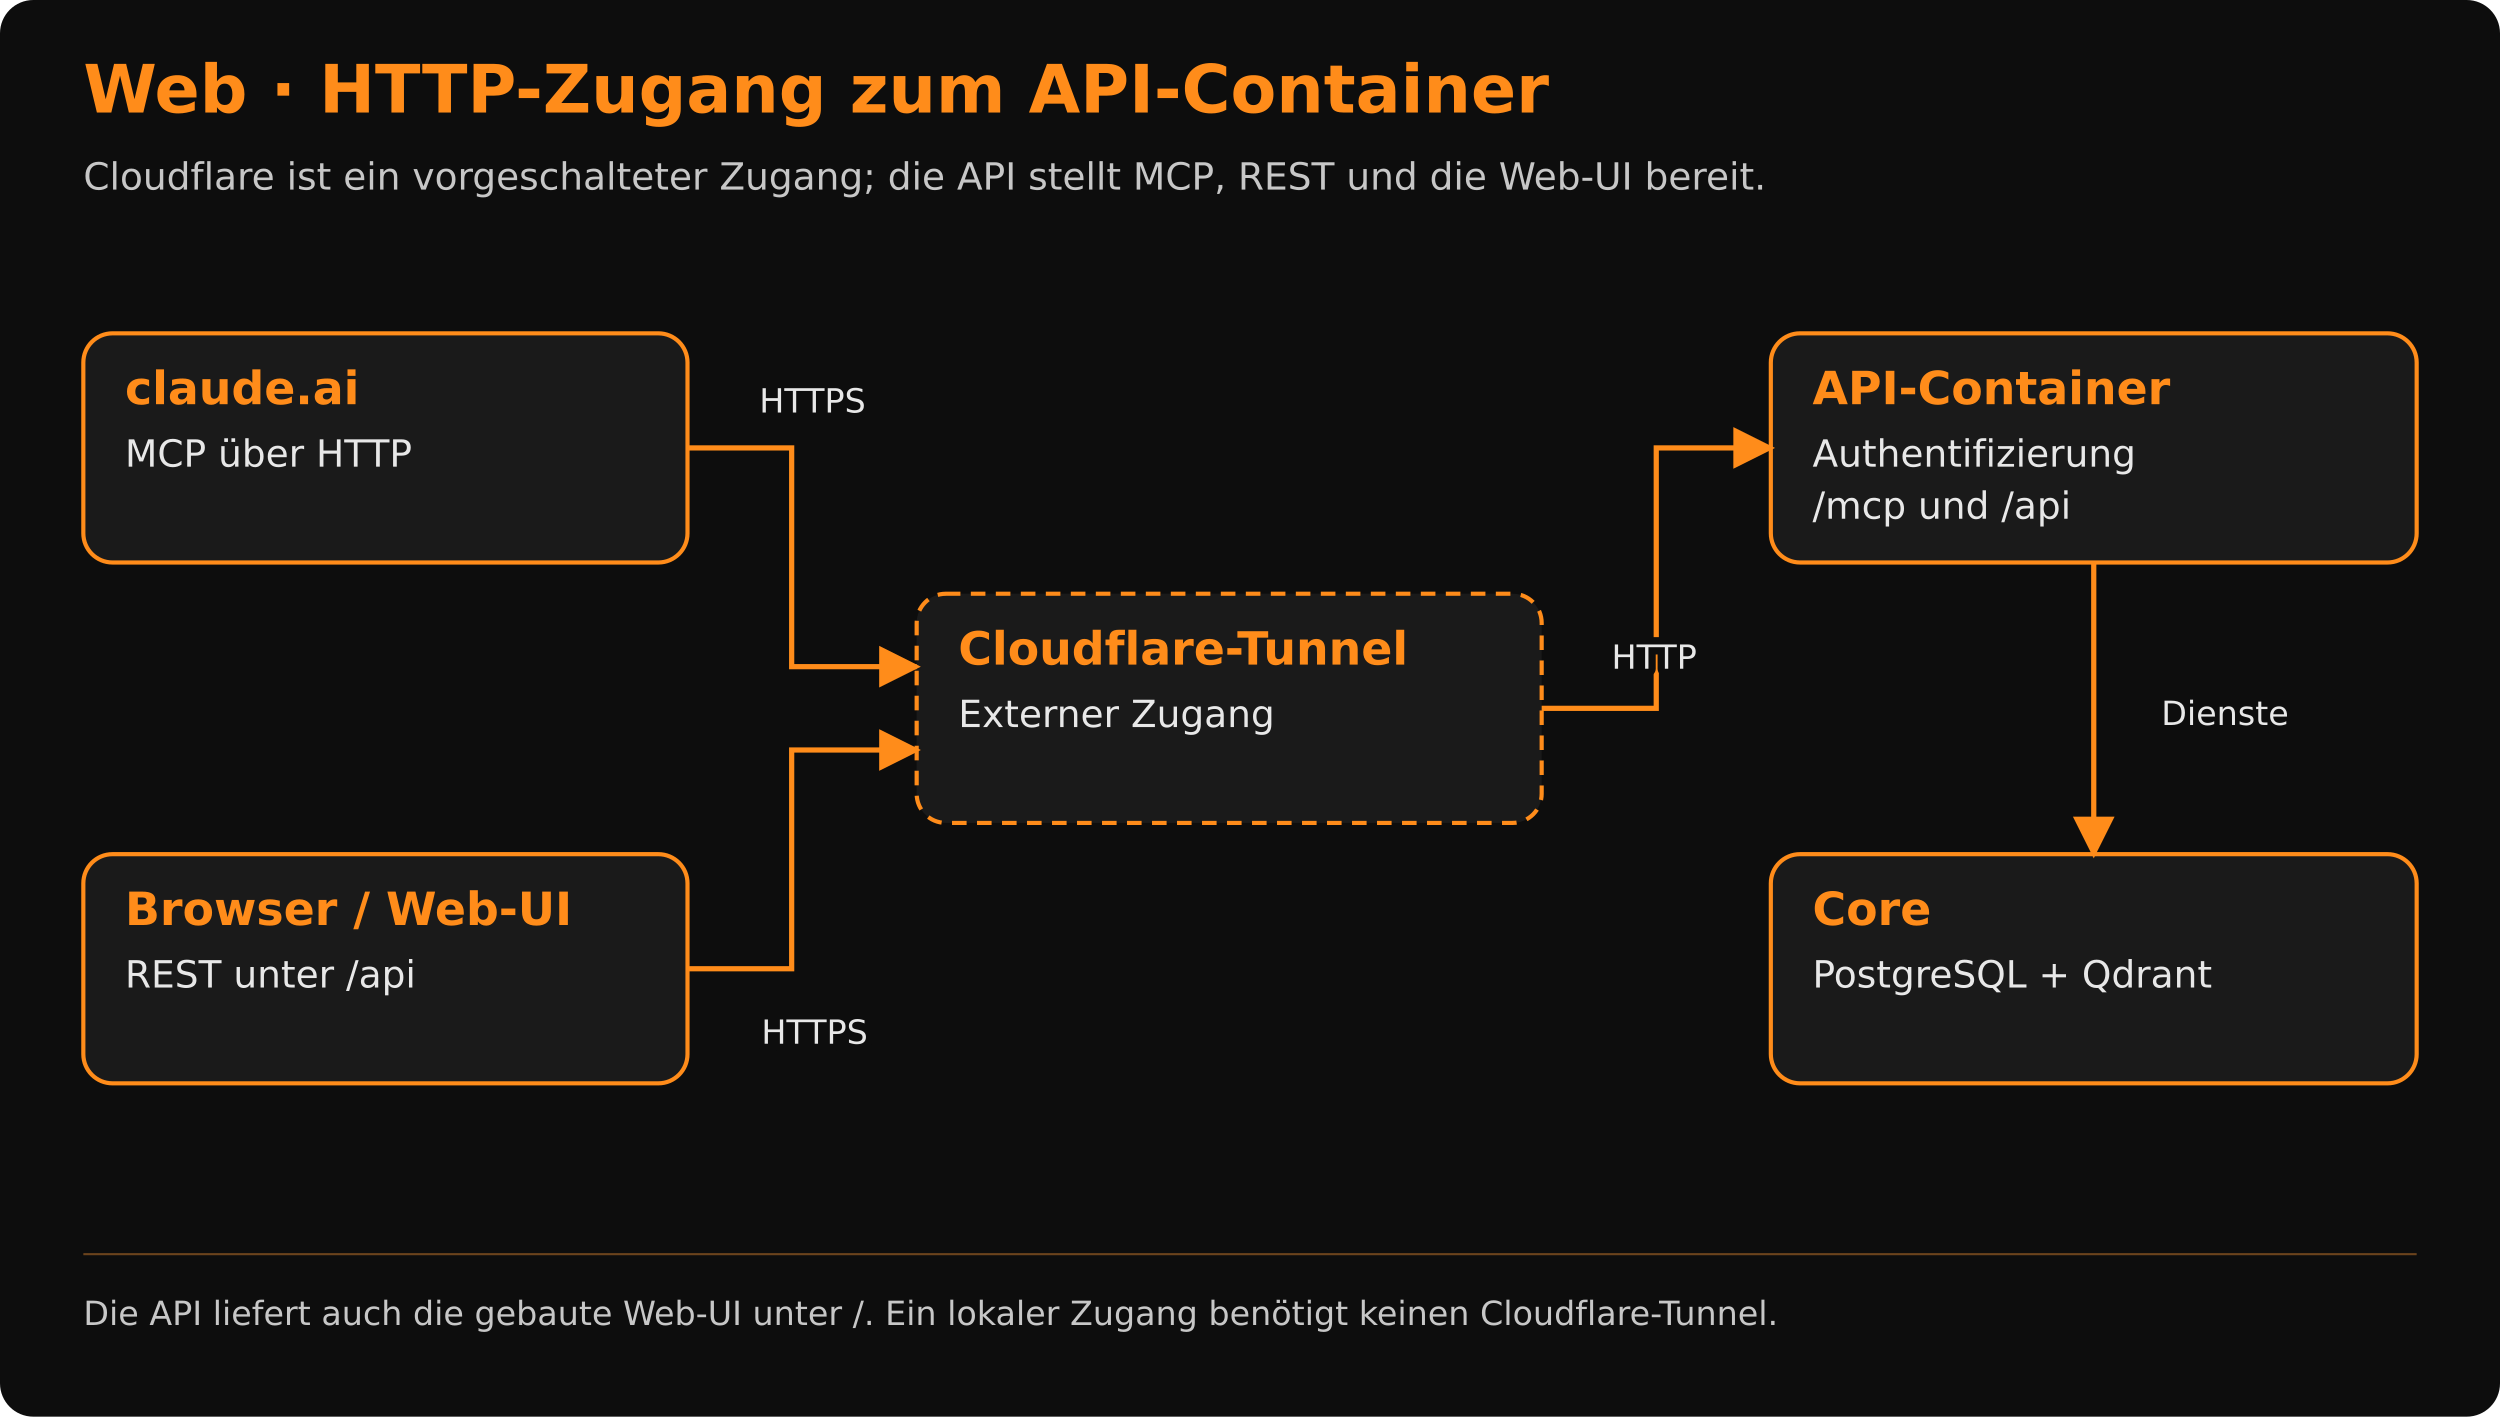
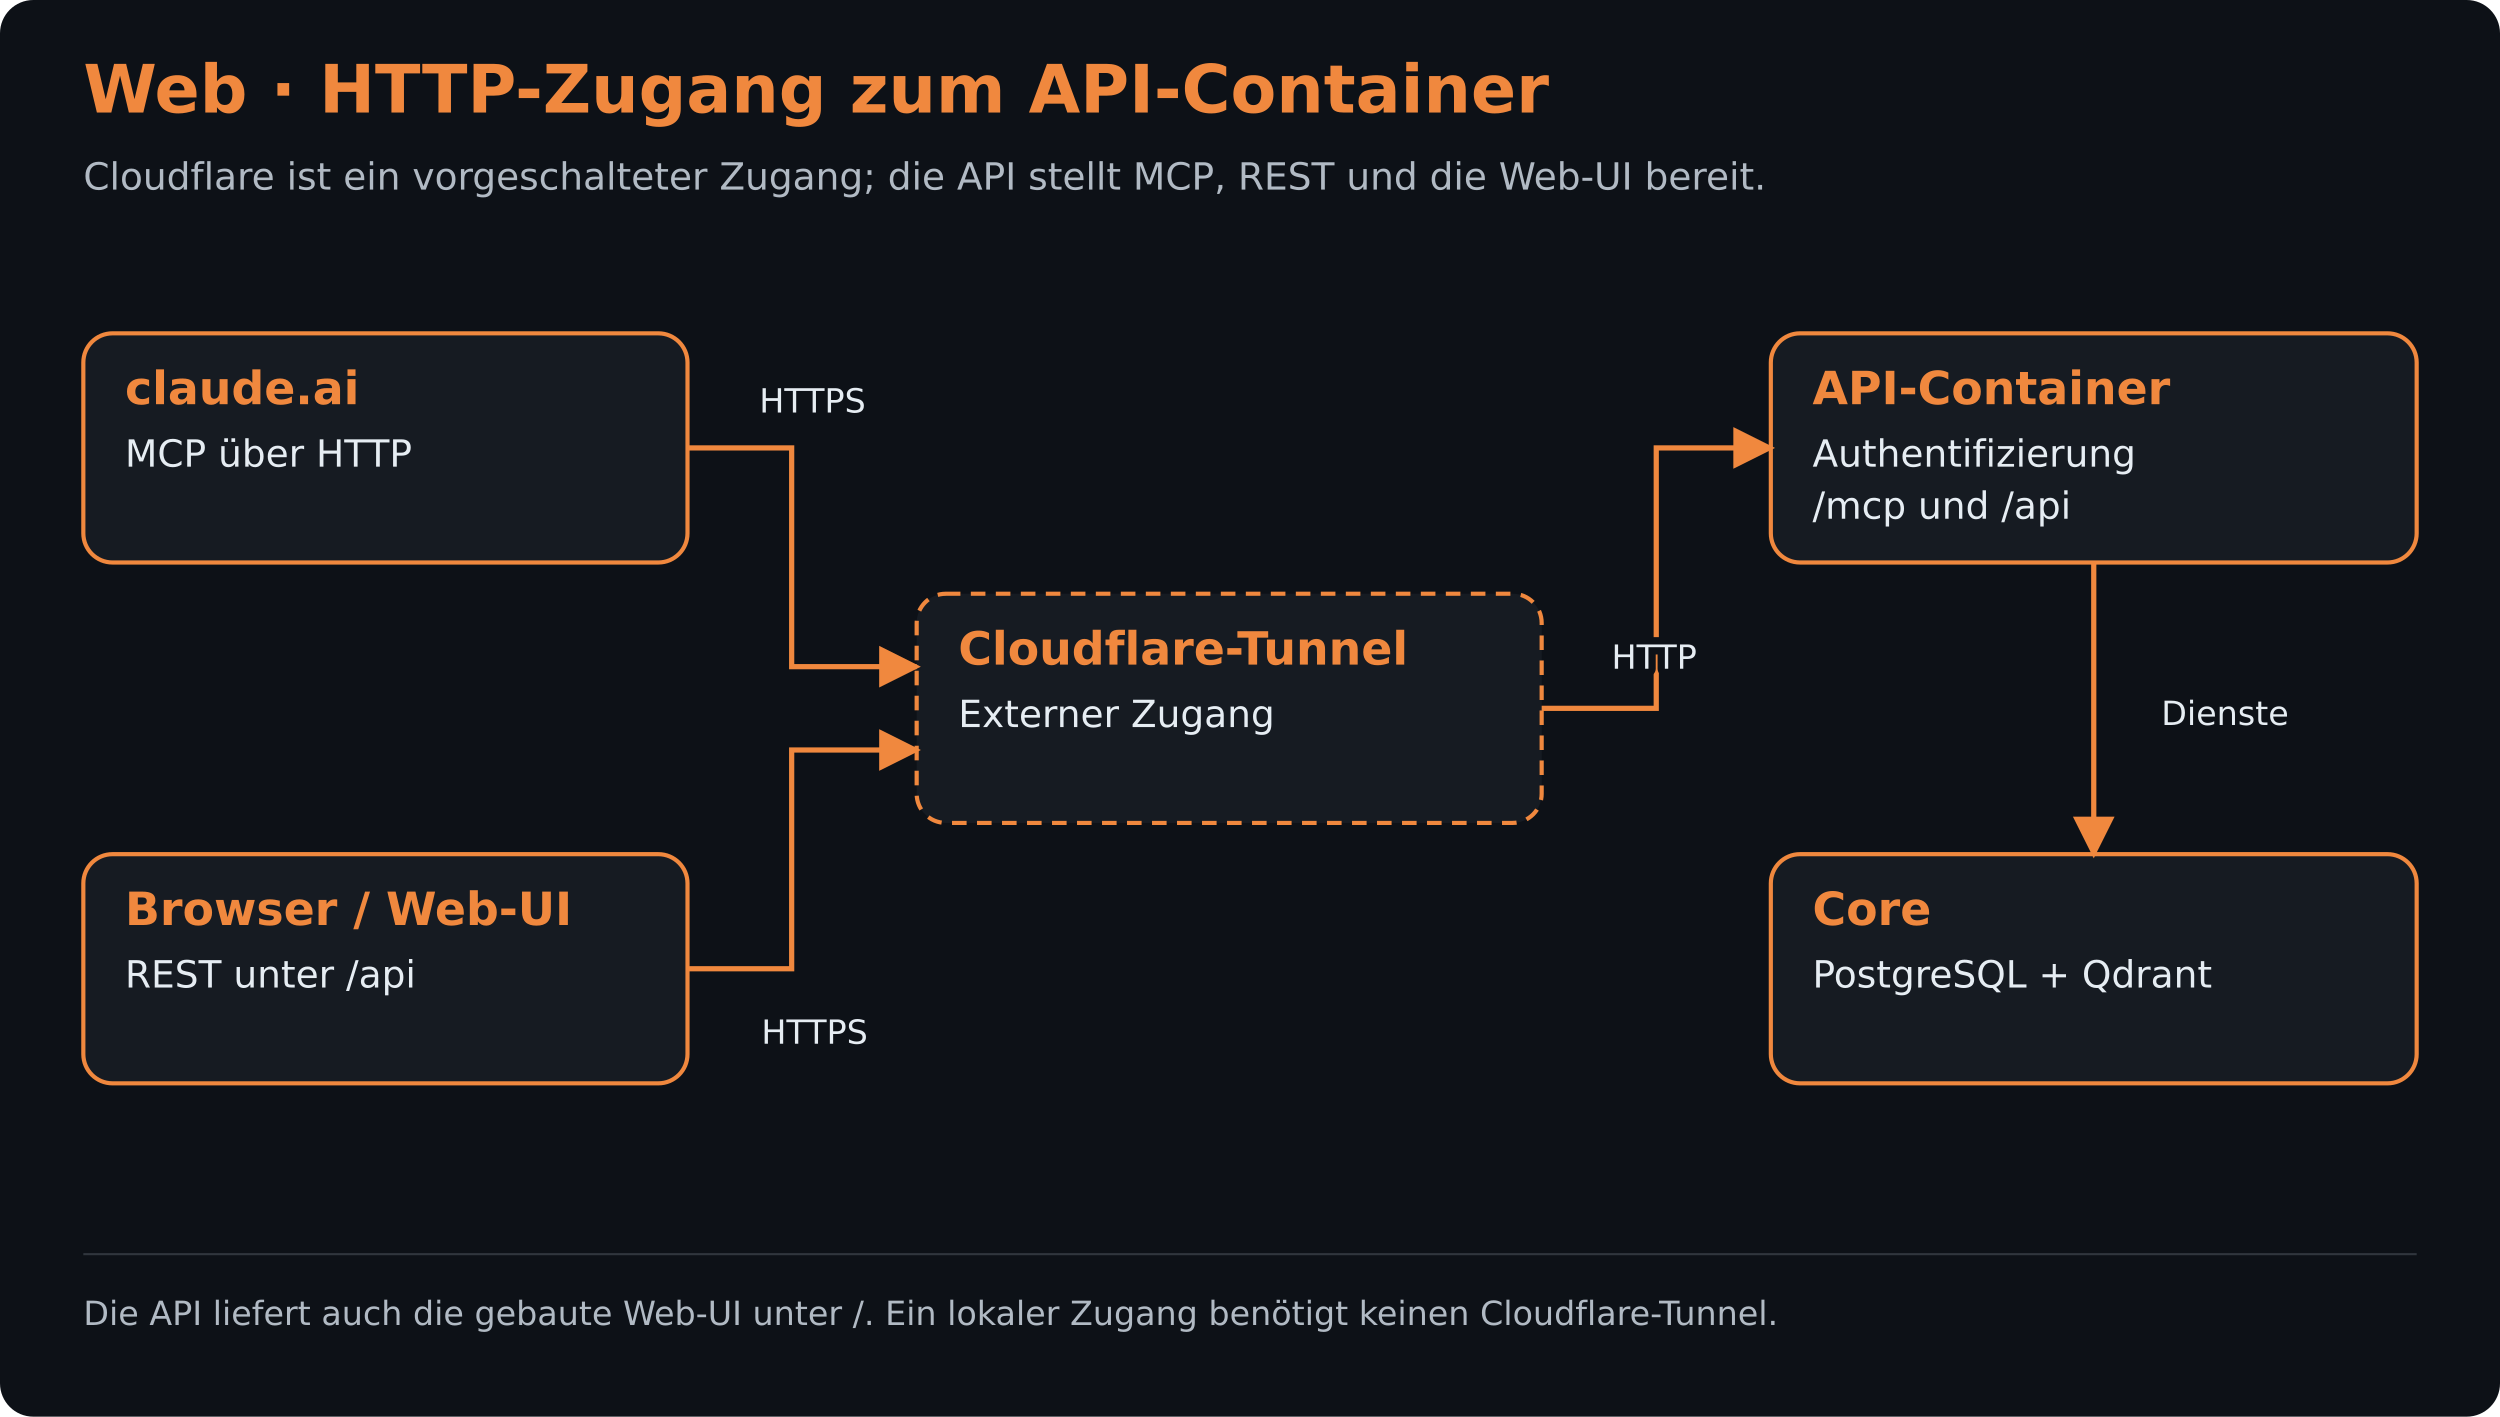
<svg xmlns="http://www.w3.org/2000/svg" width="1200" height="680" viewBox="0 0 1200 680" role="img" aria-labelledby="title desc">
  <defs>
    <marker id="arrow" viewBox="0 0 10 10" refX="9" refY="5" markerWidth="8" markerHeight="8" orient="auto-start-reverse">
-       <path d="M 0 0 L 10 5 L 0 10 Z" fill="#ff8c1a" />
+       <path d="M 0 0 L 10 5 L 0 10 Z" fill="#f0883e" />
    </marker>
  </defs>
-   <rect width="1200" height="680" rx="16" fill="#0d0d0d" />
-   <g font-family="DejaVu Sans, sans-serif" fill="#e8e8e8">
-     <text x="40" y="54" font-size="32" font-weight="700" fill="#ff8c1a">Web · HTTP-Zugang zum API-Container</text>
-     <text x="40" y="91" font-size="18" fill="#c7c7c7">Cloudflare ist ein vorgeschalteter Zugang; die API stellt MCP, REST und die Web-UI bereit.</text>
+   <rect width="1200" height="680" rx="16" fill="#0d1117" />
+   <g font-family="DejaVu Sans, sans-serif" fill="#e6edf3">
+     <text x="40" y="54" font-size="32" font-weight="700" fill="#f0883e">Web · HTTP-Zugang zum API-Container</text>
+     <text x="40" y="91" font-size="18" fill="#b1bac4">Cloudflare ist ein vorgeschalteter Zugang; die API stellt MCP, REST und die Web-UI bereit.</text>
    <g>
-       <rect x="40" y="160" width="290" height="110" rx="14" fill="#1a1a1a" stroke="#ff8c1a" stroke-width="2" />
-       <text x="60" y="194" font-size="22" font-weight="700" fill="#ff8c1a">claude.ai</text>
+       <rect x="40" y="160" width="290" height="110" rx="14" fill="#161b22" stroke="#f0883e" stroke-width="2" />
+       <text x="60" y="194" font-size="22" font-weight="700" fill="#f0883e">claude.ai</text>
      <text x="60" y="224" font-size="18">MCP über HTTP</text>
    </g>
    <g>
-       <rect x="40" y="410" width="290" height="110" rx="14" fill="#1a1a1a" stroke="#ff8c1a" stroke-width="2" />
-       <text x="60" y="444" font-size="22" font-weight="700" fill="#ff8c1a">Browser / Web-UI</text>
+       <rect x="40" y="410" width="290" height="110" rx="14" fill="#161b22" stroke="#f0883e" stroke-width="2" />
+       <text x="60" y="444" font-size="22" font-weight="700" fill="#f0883e">Browser / Web-UI</text>
      <text x="60" y="474" font-size="18">REST unter /api</text>
    </g>
    <g>
-       <rect x="440" y="285" width="300" height="110" rx="14" fill="#1a1a1a" stroke="#ff8c1a" stroke-width="2" stroke-dasharray="7 5" />
-       <text x="460" y="319" font-size="22" font-weight="700" fill="#ff8c1a">Cloudflare-Tunnel</text>
+       <rect x="440" y="285" width="300" height="110" rx="14" fill="#161b22" stroke="#f0883e" stroke-width="2" stroke-dasharray="7 5" />
+       <text x="460" y="319" font-size="22" font-weight="700" fill="#f0883e">Cloudflare-Tunnel</text>
      <text x="460" y="349" font-size="18">Externer Zugang</text>
    </g>
    <g>
-       <rect x="850" y="160" width="310" height="110" rx="14" fill="#1a1a1a" stroke="#ff8c1a" stroke-width="2" />
-       <text x="870" y="194" font-size="22" font-weight="700" fill="#ff8c1a">API-Container</text>
+       <rect x="850" y="160" width="310" height="110" rx="14" fill="#161b22" stroke="#f0883e" stroke-width="2" />
+       <text x="870" y="194" font-size="22" font-weight="700" fill="#f0883e">API-Container</text>
      <text x="870" y="224" font-size="18">Authentifizierung</text>
      <text x="870" y="249" font-size="18">/mcp und /api</text>
    </g>
    <g>
-       <rect x="850" y="410" width="310" height="110" rx="14" fill="#1a1a1a" stroke="#ff8c1a" stroke-width="2" />
-       <text x="870" y="444" font-size="22" font-weight="700" fill="#ff8c1a">Core</text>
+       <rect x="850" y="410" width="310" height="110" rx="14" fill="#161b22" stroke="#f0883e" stroke-width="2" />
+       <text x="870" y="444" font-size="22" font-weight="700" fill="#f0883e">Core</text>
      <text x="870" y="474" font-size="18">PostgreSQL + Qdrant</text>
    </g>
-     <path d="M330 215H380V320H440" fill="none" stroke="#ff8c1a" stroke-width="2.5" marker-end="url(#arrow)" />
-     <text x="390" y="198" font-size="16" fill="#e8e8e8" text-anchor="middle" paint-order="stroke" stroke="#0d0d0d" stroke-width="7" stroke-linejoin="round">HTTPS</text>
-     <path d="M330 465H380V360H440" fill="none" stroke="#ff8c1a" stroke-width="2.5" marker-end="url(#arrow)" />
-     <text x="391" y="501" font-size="16" fill="#e8e8e8" text-anchor="middle" paint-order="stroke" stroke="#0d0d0d" stroke-width="7" stroke-linejoin="round">HTTPS</text>
-     <path d="M740 340H795V215H850" fill="none" stroke="#ff8c1a" stroke-width="2.5" marker-end="url(#arrow)" />
-     <text x="794" y="321" font-size="16" fill="#e8e8e8" text-anchor="middle" paint-order="stroke" stroke="#0d0d0d" stroke-width="7" stroke-linejoin="round">HTTP</text>
-     <path d="M1005 270V410" fill="none" stroke="#ff8c1a" stroke-width="2.5" marker-end="url(#arrow)" />
-     <text x="1068" y="348" font-size="16" fill="#e8e8e8" text-anchor="middle" paint-order="stroke" stroke="#0d0d0d" stroke-width="7" stroke-linejoin="round">Dienste</text>
-     <path d="M40 602H1160" stroke="#6b431c" />
-     <text x="40" y="636" font-size="16" fill="#c7c7c7">Die API liefert auch die gebaute Web-UI unter /. Ein lokaler Zugang benötigt keinen Cloudflare-Tunnel.</text>
+     <path d="M330 215H380V320H440" fill="none" stroke="#f0883e" stroke-width="2.5" marker-end="url(#arrow)" />
+     <text x="390" y="198" font-size="16" fill="#e6edf3" text-anchor="middle" paint-order="stroke" stroke="#0d1117" stroke-width="7" stroke-linejoin="round">HTTPS</text>
+     <path d="M330 465H380V360H440" fill="none" stroke="#f0883e" stroke-width="2.5" marker-end="url(#arrow)" />
+     <text x="391" y="501" font-size="16" fill="#e6edf3" text-anchor="middle" paint-order="stroke" stroke="#0d1117" stroke-width="7" stroke-linejoin="round">HTTPS</text>
+     <path d="M740 340H795V215H850" fill="none" stroke="#f0883e" stroke-width="2.5" marker-end="url(#arrow)" />
+     <text x="794" y="321" font-size="16" fill="#e6edf3" text-anchor="middle" paint-order="stroke" stroke="#0d1117" stroke-width="7" stroke-linejoin="round">HTTP</text>
+     <path d="M1005 270V410" fill="none" stroke="#f0883e" stroke-width="2.5" marker-end="url(#arrow)" />
+     <text x="1068" y="348" font-size="16" fill="#e6edf3" text-anchor="middle" paint-order="stroke" stroke="#0d1117" stroke-width="7" stroke-linejoin="round">Dienste</text>
+     <path d="M40 602H1160" stroke="#30363d" />
+     <text x="40" y="636" font-size="16" fill="#b1bac4">Die API liefert auch die gebaute Web-UI unter /. Ein lokaler Zugang benötigt keinen Cloudflare-Tunnel.</text>
  </g>
</svg>
